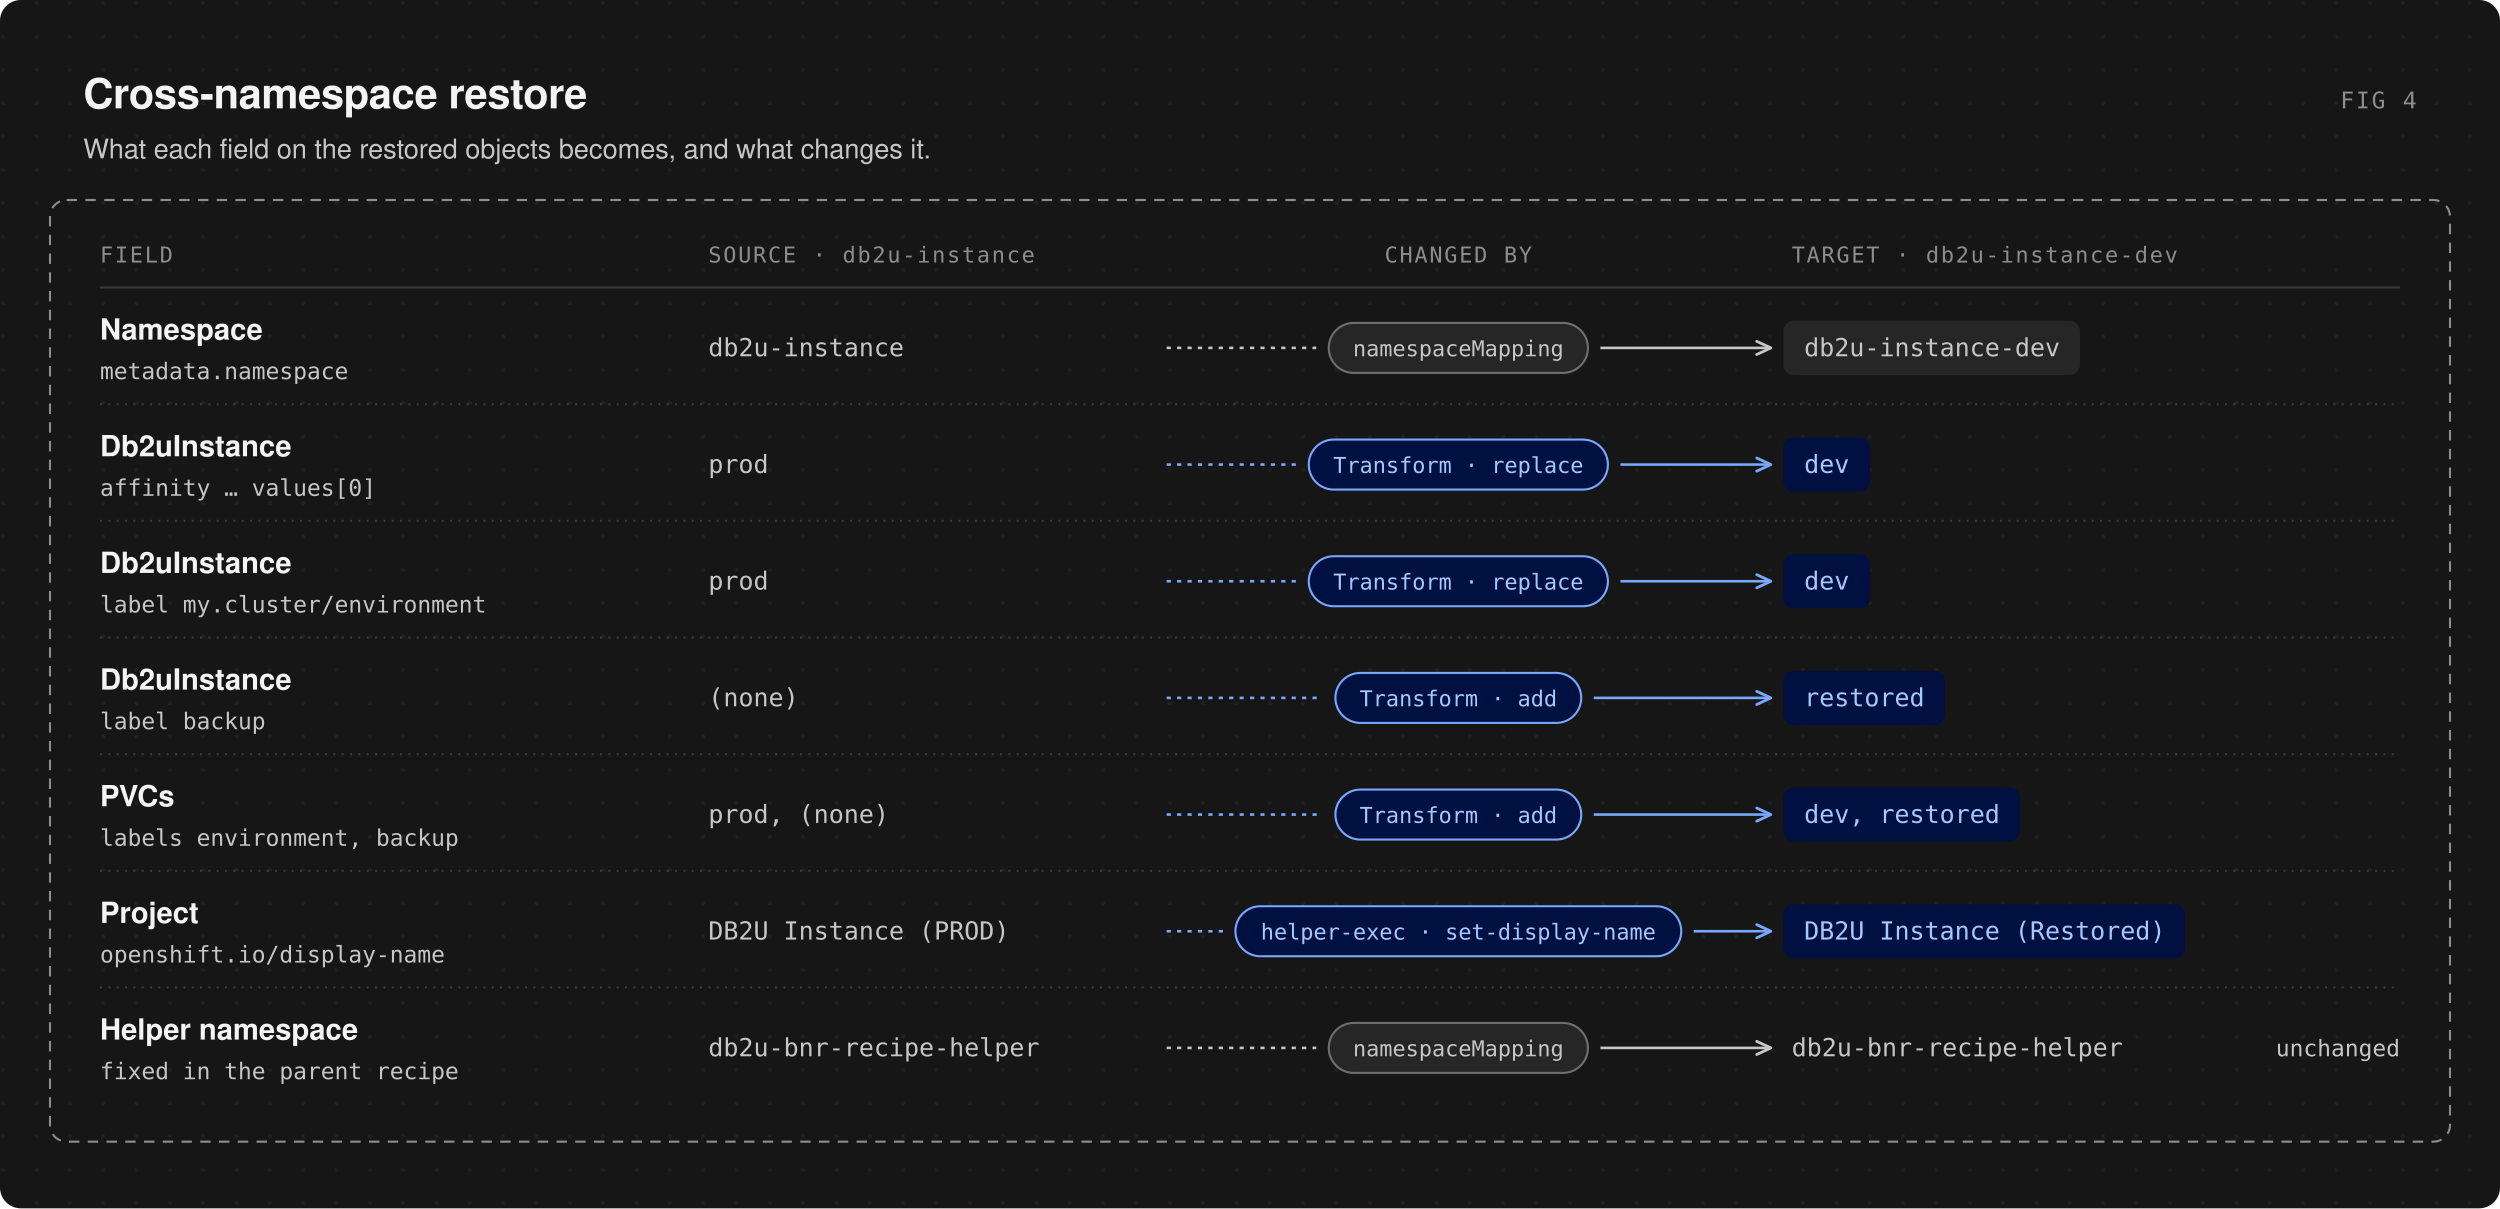
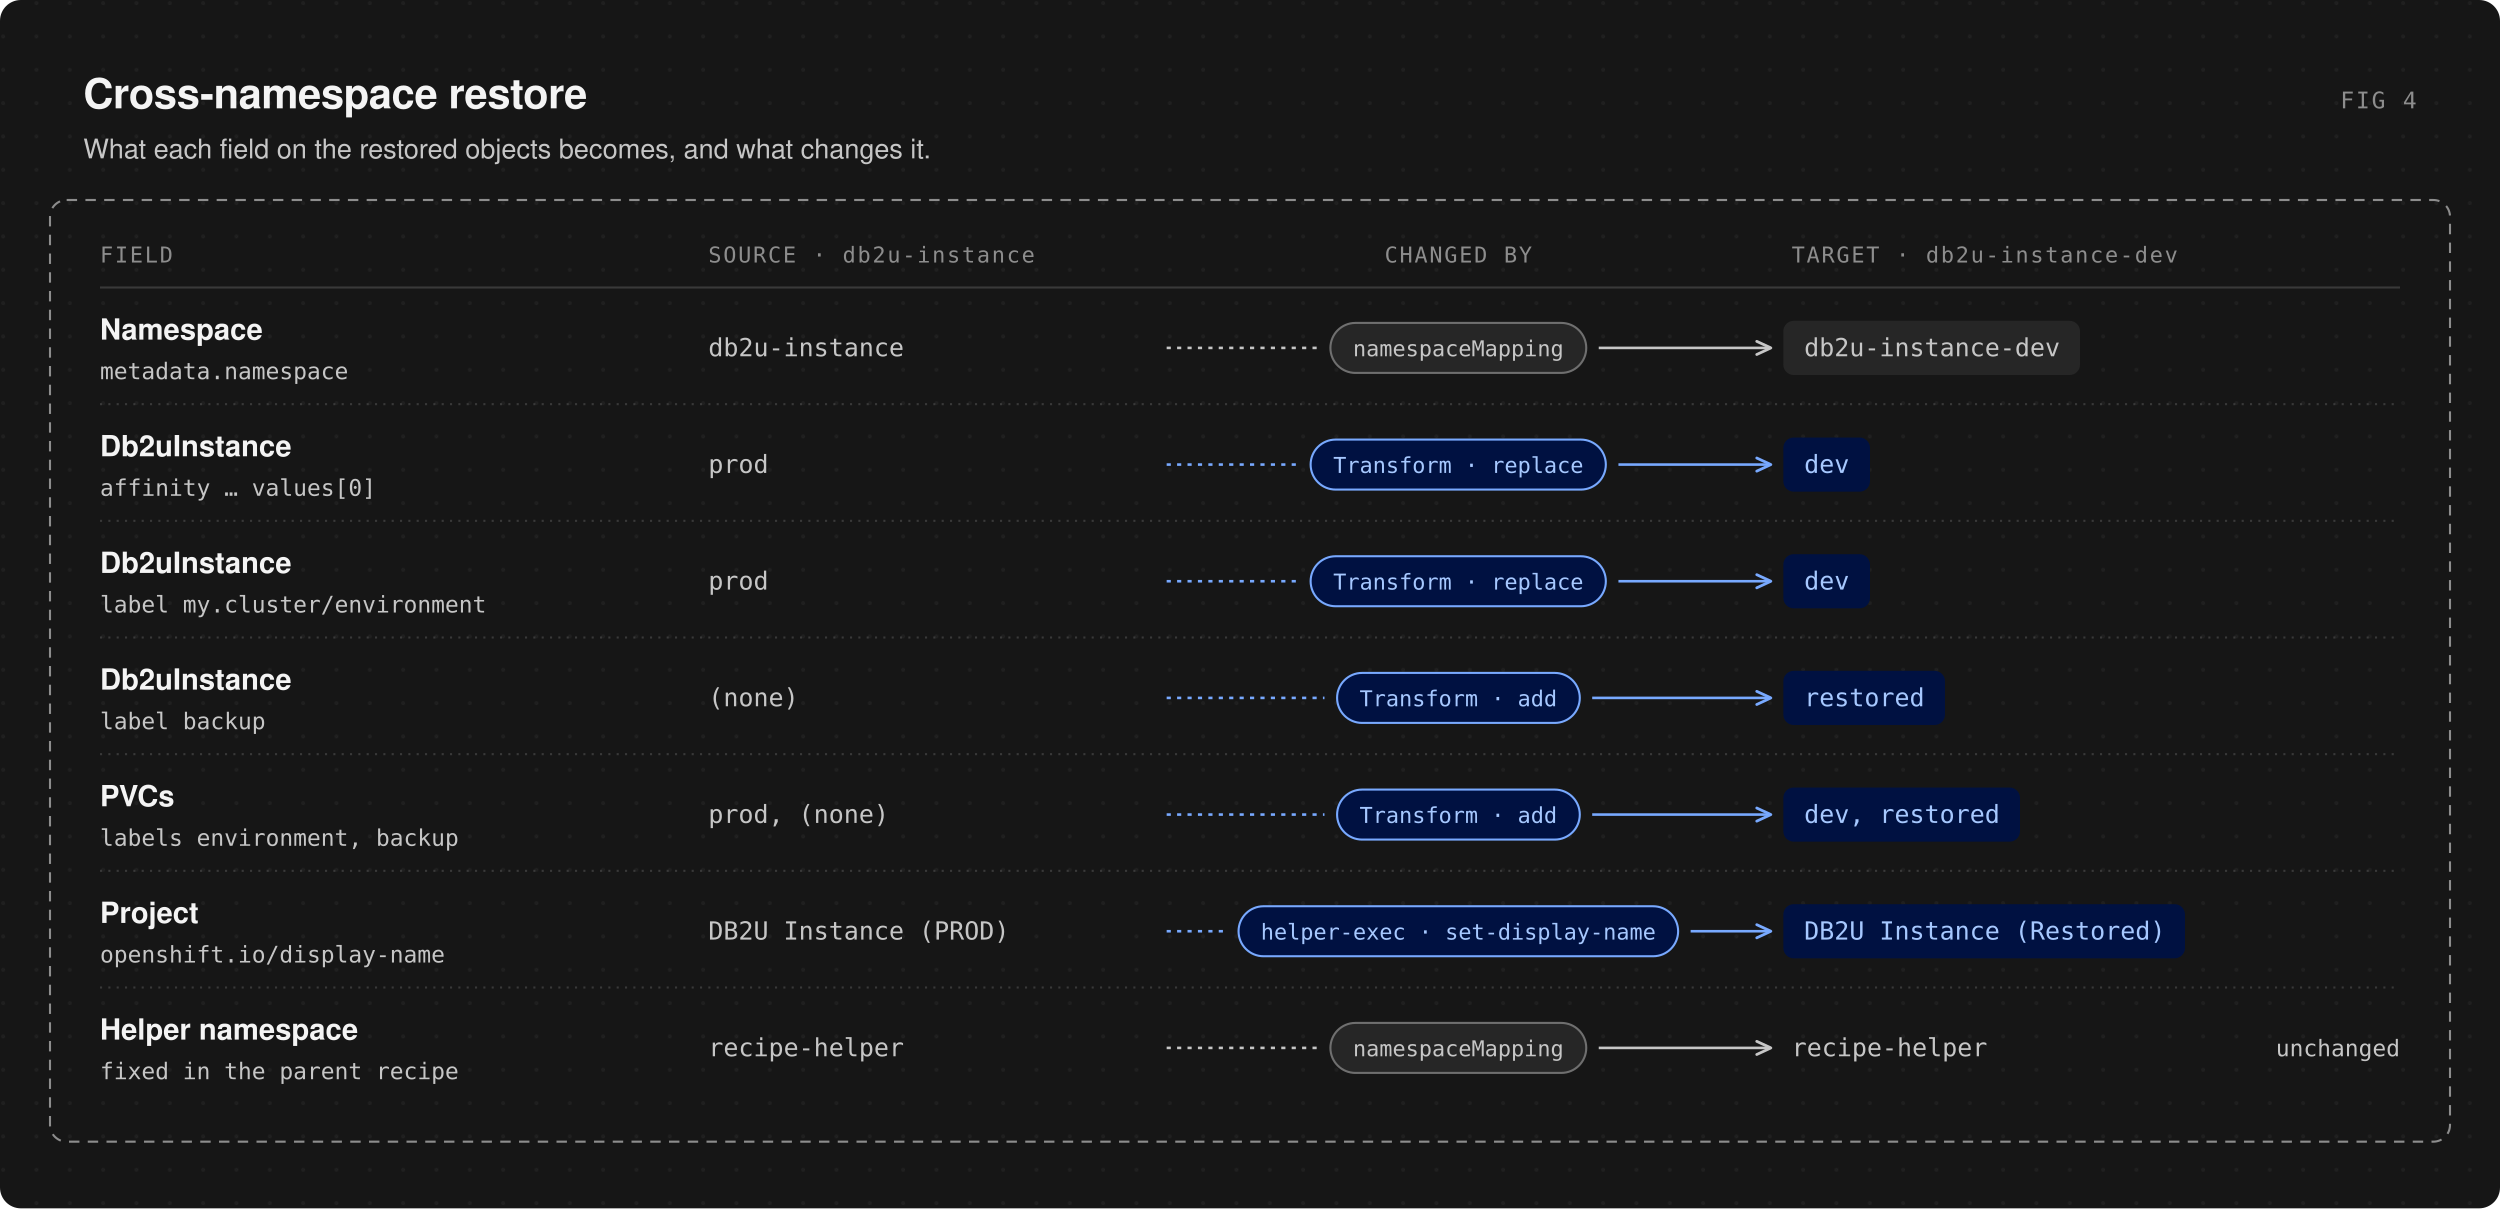
<svg xmlns="http://www.w3.org/2000/svg" id="db2u-transform-dark" viewBox="0 0 1200 580" width="1200" height="580" role="img" aria-labelledby="db2u-transform-dark-t db2u-transform-dark-d">
  <style>#db2u-transform-dark text{font-family:'IBM Plex Sans', -apple-system, BlinkMacSystemFont, 'Segoe UI', Helvetica, Arial, sans-serif}#db2u-transform-dark .ttl{font-size:20px;font-weight:600;fill:#F4F4F4;letter-spacing:-0.01em}#db2u-transform-dark .sub{font-size:13px;fill:#C6C6C6}#db2u-transform-dark .fig{font-family:'IBM Plex Mono', ui-monospace, SFMono-Regular, Menlo, Consolas, monospace;font-size:11px;font-weight:500;fill:#8D8D8D;letter-spacing:0.08em}#db2u-transform-dark .eye{font-size:10.5px;font-weight:600;letter-spacing:0.06em;font-family:'IBM Plex Mono', ui-monospace, SFMono-Regular, Menlo, Consolas, monospace}#db2u-transform-dark .h{font-size:14px;font-weight:600;fill:#F4F4F4}#db2u-transform-dark .hm{font-family:'IBM Plex Mono', ui-monospace, SFMono-Regular, Menlo, Consolas, monospace;font-size:13px;font-weight:600;fill:#F4F4F4}#db2u-transform-dark .gh{font-size:13px;font-weight:600;fill:#F4F4F4}#db2u-transform-dark .b{font-size:12.5px;fill:#F4F4F4}#db2u-transform-dark .m{font-family:'IBM Plex Mono', ui-monospace, SFMono-Regular, Menlo, Consolas, monospace;font-size:11px;fill:#C6C6C6}#db2u-transform-dark .mv{font-family:'IBM Plex Mono', ui-monospace, SFMono-Regular, Menlo, Consolas, monospace;font-size:12px;font-weight:500;fill:#F4F4F4}#db2u-transform-dark .lab{font-family:'IBM Plex Mono', ui-monospace, SFMono-Regular, Menlo, Consolas, monospace;font-size:10.5px;fill:#C6C6C6}#db2u-transform-dark .labd{font-family:'IBM Plex Mono', ui-monospace, SFMono-Regular, Menlo, Consolas, monospace;font-size:10.5px;font-weight:500;fill:#FFB3B8}#db2u-transform-dark .hd{font-family:'IBM Plex Mono', ui-monospace, SFMono-Regular, Menlo, Consolas, monospace;font-size:10.5px;font-weight:500;fill:#8D8D8D;letter-spacing:0.08em}</style>
  <defs>
    <marker id="db2u-transform-dark-m-neu" viewBox="0 0 10 10" refX="9" refY="5" markerWidth="9" markerHeight="9" markerUnits="userSpaceOnUse" orient="auto">
      <path d="M1.5 1.5L9 5L1.5 8.5" fill="none" style="stroke:#C6C6C6" stroke-width="1.5" stroke-linecap="round" stroke-linejoin="round" />
    </marker>
    <marker id="db2u-transform-dark-m-pri" viewBox="0 0 10 10" refX="9" refY="5" markerWidth="9" markerHeight="9" markerUnits="userSpaceOnUse" orient="auto">
      <path d="M1.5 1.5L9 5L1.5 8.5" fill="none" style="stroke:#78A9FF" stroke-width="1.5" stroke-linecap="round" stroke-linejoin="round" />
    </marker>
    <marker id="db2u-transform-dark-m-sec" viewBox="0 0 10 10" refX="9" refY="5" markerWidth="9" markerHeight="9" markerUnits="userSpaceOnUse" orient="auto">
      <path d="M1.5 1.5L9 5L1.5 8.5" fill="none" style="stroke:#08BDBA" stroke-width="1.5" stroke-linecap="round" stroke-linejoin="round" />
    </marker>
    <marker id="db2u-transform-dark-m-cau" viewBox="0 0 10 10" refX="9" refY="5" markerWidth="9" markerHeight="9" markerUnits="userSpaceOnUse" orient="auto">
      <path d="M1.5 1.5L9 5L1.5 8.5" fill="none" style="stroke:#D2A106" stroke-width="1.5" stroke-linecap="round" stroke-linejoin="round" />
    </marker>
    <marker id="db2u-transform-dark-m-dan" viewBox="0 0 10 10" refX="9" refY="5" markerWidth="9" markerHeight="9" markerUnits="userSpaceOnUse" orient="auto">
      <path d="M1.5 1.5L9 5L1.5 8.5" fill="none" style="stroke:#FA4D56" stroke-width="1.5" stroke-linecap="round" stroke-linejoin="round" />
    </marker>
    <pattern id="db2u-transform-dark-pat" width="16" height="16" patternUnits="userSpaceOnUse">
      <circle cx="1.5" cy="1.5" r="1" style="fill:#1F1F1F" />
    </pattern>
  </defs>
  <rect width="1200" height="580" rx="10" style="fill:#161616" />
  <rect width="1200" height="580" rx="10" fill="url(#db2u-transform-dark-pat)" />
  <text x="40" y="52" class="ttl">Cross-namespace restore</text>
  <text x="40" y="76" class="sub">What each field on the restored objects becomes, and what changes it.</text>
  <text x="1160" y="52" class="fig" text-anchor="end">FIG 4</text>
  <rect x="24" y="96" width="1152" height="452" rx="8" style="fill:none;stroke:#8D8D8D" stroke-width="1" stroke-dasharray="5 4" />
  <text x="48" y="126" class="hd">FIELD</text>
  <text x="340" y="126" class="hd">SOURCE · db2u-instance</text>
  <text x="700" y="126" class="hd" text-anchor="middle">CHANGED BY</text>
  <text x="860" y="126" class="hd">TARGET · db2u-instance-dev</text>
  <path d="M48 138H1152" style="stroke:#393939" stroke-width="1" />
  <text x="48" y="163" class="h">Namespace</text>
  <text x="48" y="182" class="m">metadata.namespace</text>
  <text x="340" y="171" class="mv" style="fill:#C6C6C6">db2u-instance</text>
-   <path d="M560 167H631.8" fill="none" style="stroke:#C6C6C6" stroke-width="1.25" stroke-linejoin="round" stroke-dasharray="2 3" />
-   <path d="M768.2 167H850" fill="none" style="stroke:#C6C6C6" stroke-width="1.25" stroke-linejoin="round" marker-end="url(#db2u-transform-dark-m-neu)" />
-   <rect x="637.8" y="155" width="124.4" height="24" rx="12" style="fill:#262626;stroke:#6F6F6F" stroke-width="1" />
+   <path d="M560 167H632.6" fill="none" style="stroke:#C6C6C6" stroke-width="1.25" stroke-linejoin="round" stroke-dasharray="2 3" />
+   <path d="M767.4 167H850" fill="none" style="stroke:#C6C6C6" stroke-width="1.25" stroke-linejoin="round" marker-end="url(#db2u-transform-dark-m-neu)" />
+   <rect x="638.6" y="155" width="122.8" height="24" rx="12" style="fill:#262626;stroke:#6F6F6F" stroke-width="1" />
  <text x="700" y="171" class="lab" text-anchor="middle" style="fill:#C6C6C6">namespaceMapping</text>
  <rect x="856" y="154" width="142.4" height="26" rx="5" style="fill:#262626" />
  <text x="866" y="171" class="mv" style="fill:#C6C6C6">db2u-instance-dev</text>
  <path d="M48 194H1152" style="stroke:#393939" stroke-width="1" stroke-dasharray="1 3" />
  <text x="48" y="219" class="h">Db2uInstance</text>
  <text x="48" y="238" class="m">affinity … values[0]</text>
  <text x="340" y="227" class="mv" style="fill:#C6C6C6">prod</text>
-   <path d="M560 223H622.2" fill="none" style="stroke:#78A9FF" stroke-width="1.25" stroke-linejoin="round" stroke-dasharray="2 3" />
-   <path d="M777.8 223H850" fill="none" style="stroke:#78A9FF" stroke-width="1.25" stroke-linejoin="round" marker-end="url(#db2u-transform-dark-m-pri)" />
-   <rect x="628.2" y="211" width="143.6" height="24" rx="12" style="fill:#001141;stroke:#78A9FF" stroke-width="1" />
+   <path d="M560 223H623.15" fill="none" style="stroke:#78A9FF" stroke-width="1.25" stroke-linejoin="round" stroke-dasharray="2 3" />
+   <path d="M776.85 223H850" fill="none" style="stroke:#78A9FF" stroke-width="1.25" stroke-linejoin="round" marker-end="url(#db2u-transform-dark-m-pri)" />
+   <rect x="629.1" y="211" width="141.7" height="24" rx="12" style="fill:#001141;stroke:#78A9FF" stroke-width="1" />
  <text x="700" y="227" class="lab" text-anchor="middle" style="fill:#A6C8FF">Transform · replace</text>
  <rect x="856" y="210" width="41.6" height="26" rx="5" style="fill:#001141" />
  <text x="866" y="227" class="mv" style="fill:#A6C8FF">dev</text>
  <path d="M48 250H1152" style="stroke:#393939" stroke-width="1" stroke-dasharray="1 3" />
  <text x="48" y="275" class="h">Db2uInstance</text>
  <text x="48" y="294" class="m">label my.cluster/environment</text>
  <text x="340" y="283" class="mv" style="fill:#C6C6C6">prod</text>
-   <path d="M560 279H622.2" fill="none" style="stroke:#78A9FF" stroke-width="1.25" stroke-linejoin="round" stroke-dasharray="2 3" />
-   <path d="M777.8 279H850" fill="none" style="stroke:#78A9FF" stroke-width="1.25" stroke-linejoin="round" marker-end="url(#db2u-transform-dark-m-pri)" />
-   <rect x="628.2" y="267" width="143.6" height="24" rx="12" style="fill:#001141;stroke:#78A9FF" stroke-width="1" />
+   <path d="M560 279H623.15" fill="none" style="stroke:#78A9FF" stroke-width="1.25" stroke-linejoin="round" stroke-dasharray="2 3" />
+   <path d="M776.85 279H850" fill="none" style="stroke:#78A9FF" stroke-width="1.25" stroke-linejoin="round" marker-end="url(#db2u-transform-dark-m-pri)" />
+   <rect x="629.1" y="267" width="141.7" height="24" rx="12" style="fill:#001141;stroke:#78A9FF" stroke-width="1" />
  <text x="700" y="283" class="lab" text-anchor="middle" style="fill:#A6C8FF">Transform · replace</text>
  <rect x="856" y="266" width="41.6" height="26" rx="5" style="fill:#001141" />
  <text x="866" y="283" class="mv" style="fill:#A6C8FF">dev</text>
  <path d="M48 306H1152" style="stroke:#393939" stroke-width="1" stroke-dasharray="1 3" />
  <text x="48" y="331" class="h">Db2uInstance</text>
  <text x="48" y="350" class="m">label backup</text>
  <text x="340" y="339" class="mv" style="fill:#C6C6C6">(none)</text>
-   <path d="M560 335H635" fill="none" style="stroke:#78A9FF" stroke-width="1.25" stroke-linejoin="round" stroke-dasharray="2 3" />
-   <path d="M765 335H850" fill="none" style="stroke:#78A9FF" stroke-width="1.25" stroke-linejoin="round" marker-end="url(#db2u-transform-dark-m-pri)" />
-   <rect x="641.0" y="323" width="118.0" height="24" rx="12" style="fill:#001141;stroke:#78A9FF" stroke-width="1" />
+   <path d="M560 335H635.75" fill="none" style="stroke:#78A9FF" stroke-width="1.25" stroke-linejoin="round" stroke-dasharray="2 3" />
+   <path d="M764.25 335H850" fill="none" style="stroke:#78A9FF" stroke-width="1.25" stroke-linejoin="round" marker-end="url(#db2u-transform-dark-m-pri)" />
+   <rect x="641.8" y="323" width="116.5" height="24" rx="12" style="fill:#001141;stroke:#78A9FF" stroke-width="1" />
  <text x="700" y="339" class="lab" text-anchor="middle" style="fill:#A6C8FF">Transform · add</text>
  <rect x="856" y="322" width="77.6" height="26" rx="5" style="fill:#001141" />
  <text x="866" y="339" class="mv" style="fill:#A6C8FF">restored</text>
  <path d="M48 362H1152" style="stroke:#393939" stroke-width="1" stroke-dasharray="1 3" />
  <text x="48" y="387" class="h">PVCs</text>
  <text x="48" y="406" class="m">labels environment, backup</text>
  <text x="340" y="395" class="mv" style="fill:#C6C6C6">prod, (none)</text>
-   <path d="M560 391H635" fill="none" style="stroke:#78A9FF" stroke-width="1.25" stroke-linejoin="round" stroke-dasharray="2 3" />
-   <path d="M765 391H850" fill="none" style="stroke:#78A9FF" stroke-width="1.25" stroke-linejoin="round" marker-end="url(#db2u-transform-dark-m-pri)" />
-   <rect x="641.0" y="379" width="118.0" height="24" rx="12" style="fill:#001141;stroke:#78A9FF" stroke-width="1" />
+   <path d="M560 391H635.75" fill="none" style="stroke:#78A9FF" stroke-width="1.25" stroke-linejoin="round" stroke-dasharray="2 3" />
+   <path d="M764.25 391H850" fill="none" style="stroke:#78A9FF" stroke-width="1.25" stroke-linejoin="round" marker-end="url(#db2u-transform-dark-m-pri)" />
+   <rect x="641.8" y="379" width="116.5" height="24" rx="12" style="fill:#001141;stroke:#78A9FF" stroke-width="1" />
  <text x="700" y="395" class="lab" text-anchor="middle" style="fill:#A6C8FF">Transform · add</text>
  <rect x="856" y="378" width="113.6" height="26" rx="5" style="fill:#001141" />
  <text x="866" y="395" class="mv" style="fill:#A6C8FF">dev, restored</text>
  <path d="M48 418H1152" style="stroke:#393939" stroke-width="1" stroke-dasharray="1 3" />
  <text x="48" y="443" class="h">Project</text>
  <text x="48" y="462" class="m">openshift.io/display-name</text>
  <text x="340" y="451" class="mv" style="fill:#C6C6C6">DB2U Instance (PROD)</text>
-   <path d="M560 447H587" fill="none" style="stroke:#78A9FF" stroke-width="1.25" stroke-linejoin="round" stroke-dasharray="2 3" />
-   <path d="M813 447H850" fill="none" style="stroke:#78A9FF" stroke-width="1.25" stroke-linejoin="round" marker-end="url(#db2u-transform-dark-m-pri)" />
-   <rect x="593.0" y="435" width="214.0" height="24" rx="12" style="fill:#001141;stroke:#78A9FF" stroke-width="1" />
+   <path d="M560 447H588.5" fill="none" style="stroke:#78A9FF" stroke-width="1.25" stroke-linejoin="round" stroke-dasharray="2 3" />
+   <path d="M811.5 447H850" fill="none" style="stroke:#78A9FF" stroke-width="1.25" stroke-linejoin="round" marker-end="url(#db2u-transform-dark-m-pri)" />
+   <rect x="594.5" y="435" width="211.0" height="24" rx="12" style="fill:#001141;stroke:#78A9FF" stroke-width="1" />
  <text x="700" y="451" class="lab" text-anchor="middle" style="fill:#A6C8FF">helper-exec · set-display-name</text>
  <rect x="856" y="434" width="192.8" height="26" rx="5" style="fill:#001141" />
  <text x="866" y="451" class="mv" style="fill:#A6C8FF">DB2U Instance (Restored)</text>
  <path d="M48 474H1152" style="stroke:#393939" stroke-width="1" stroke-dasharray="1 3" />
  <text x="48" y="499" class="h">Helper namespace</text>
  <text x="48" y="518" class="m">fixed in the parent recipe</text>
-   <text x="340" y="507" class="mv" style="fill:#C6C6C6">db2u-bnr-recipe-helper</text>
-   <path d="M560 503H631.8" fill="none" style="stroke:#C6C6C6" stroke-width="1.25" stroke-linejoin="round" stroke-dasharray="2 3" />
-   <path d="M768.2 503H850" fill="none" style="stroke:#C6C6C6" stroke-width="1.25" stroke-linejoin="round" marker-end="url(#db2u-transform-dark-m-neu)" />
-   <rect x="637.8" y="491" width="124.4" height="24" rx="12" style="fill:#262626;stroke:#6F6F6F" stroke-width="1" />
+   <text x="340" y="507" class="mv" style="fill:#C6C6C6">recipe-helper</text>
+   <path d="M560 503H632.6" fill="none" style="stroke:#C6C6C6" stroke-width="1.25" stroke-linejoin="round" stroke-dasharray="2 3" />
+   <path d="M767.4 503H850" fill="none" style="stroke:#C6C6C6" stroke-width="1.25" stroke-linejoin="round" marker-end="url(#db2u-transform-dark-m-neu)" />
+   <rect x="638.6" y="491" width="122.8" height="24" rx="12" style="fill:#262626;stroke:#6F6F6F" stroke-width="1" />
  <text x="700" y="507" class="lab" text-anchor="middle" style="fill:#C6C6C6">namespaceMapping</text>
-   <text x="860" y="507" class="mv" style="fill:#C6C6C6">db2u-bnr-recipe-helper</text>
+   <text x="860" y="507" class="mv" style="fill:#C6C6C6">recipe-helper</text>
  <text x="1152" y="507" class="m" text-anchor="end">unchanged</text>
</svg>
